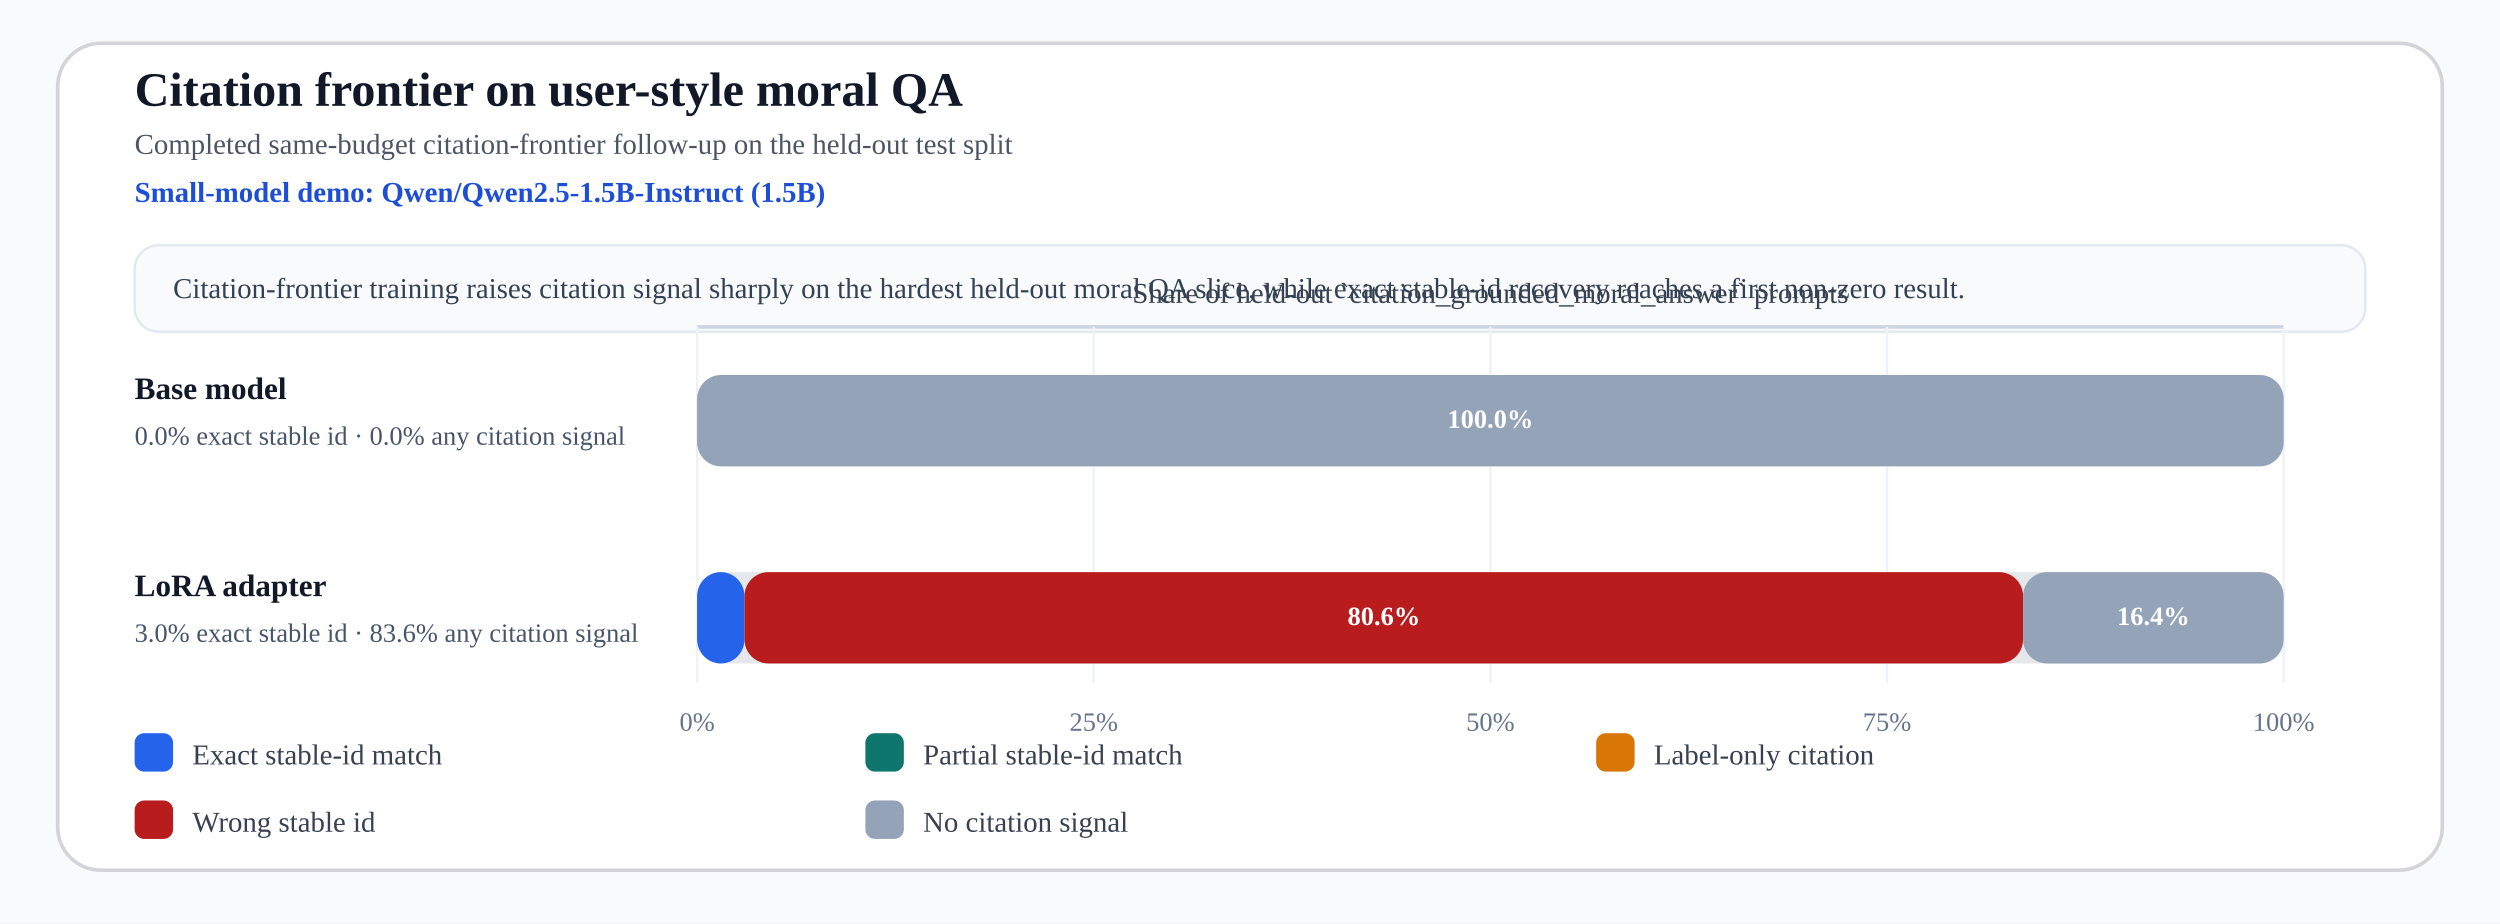
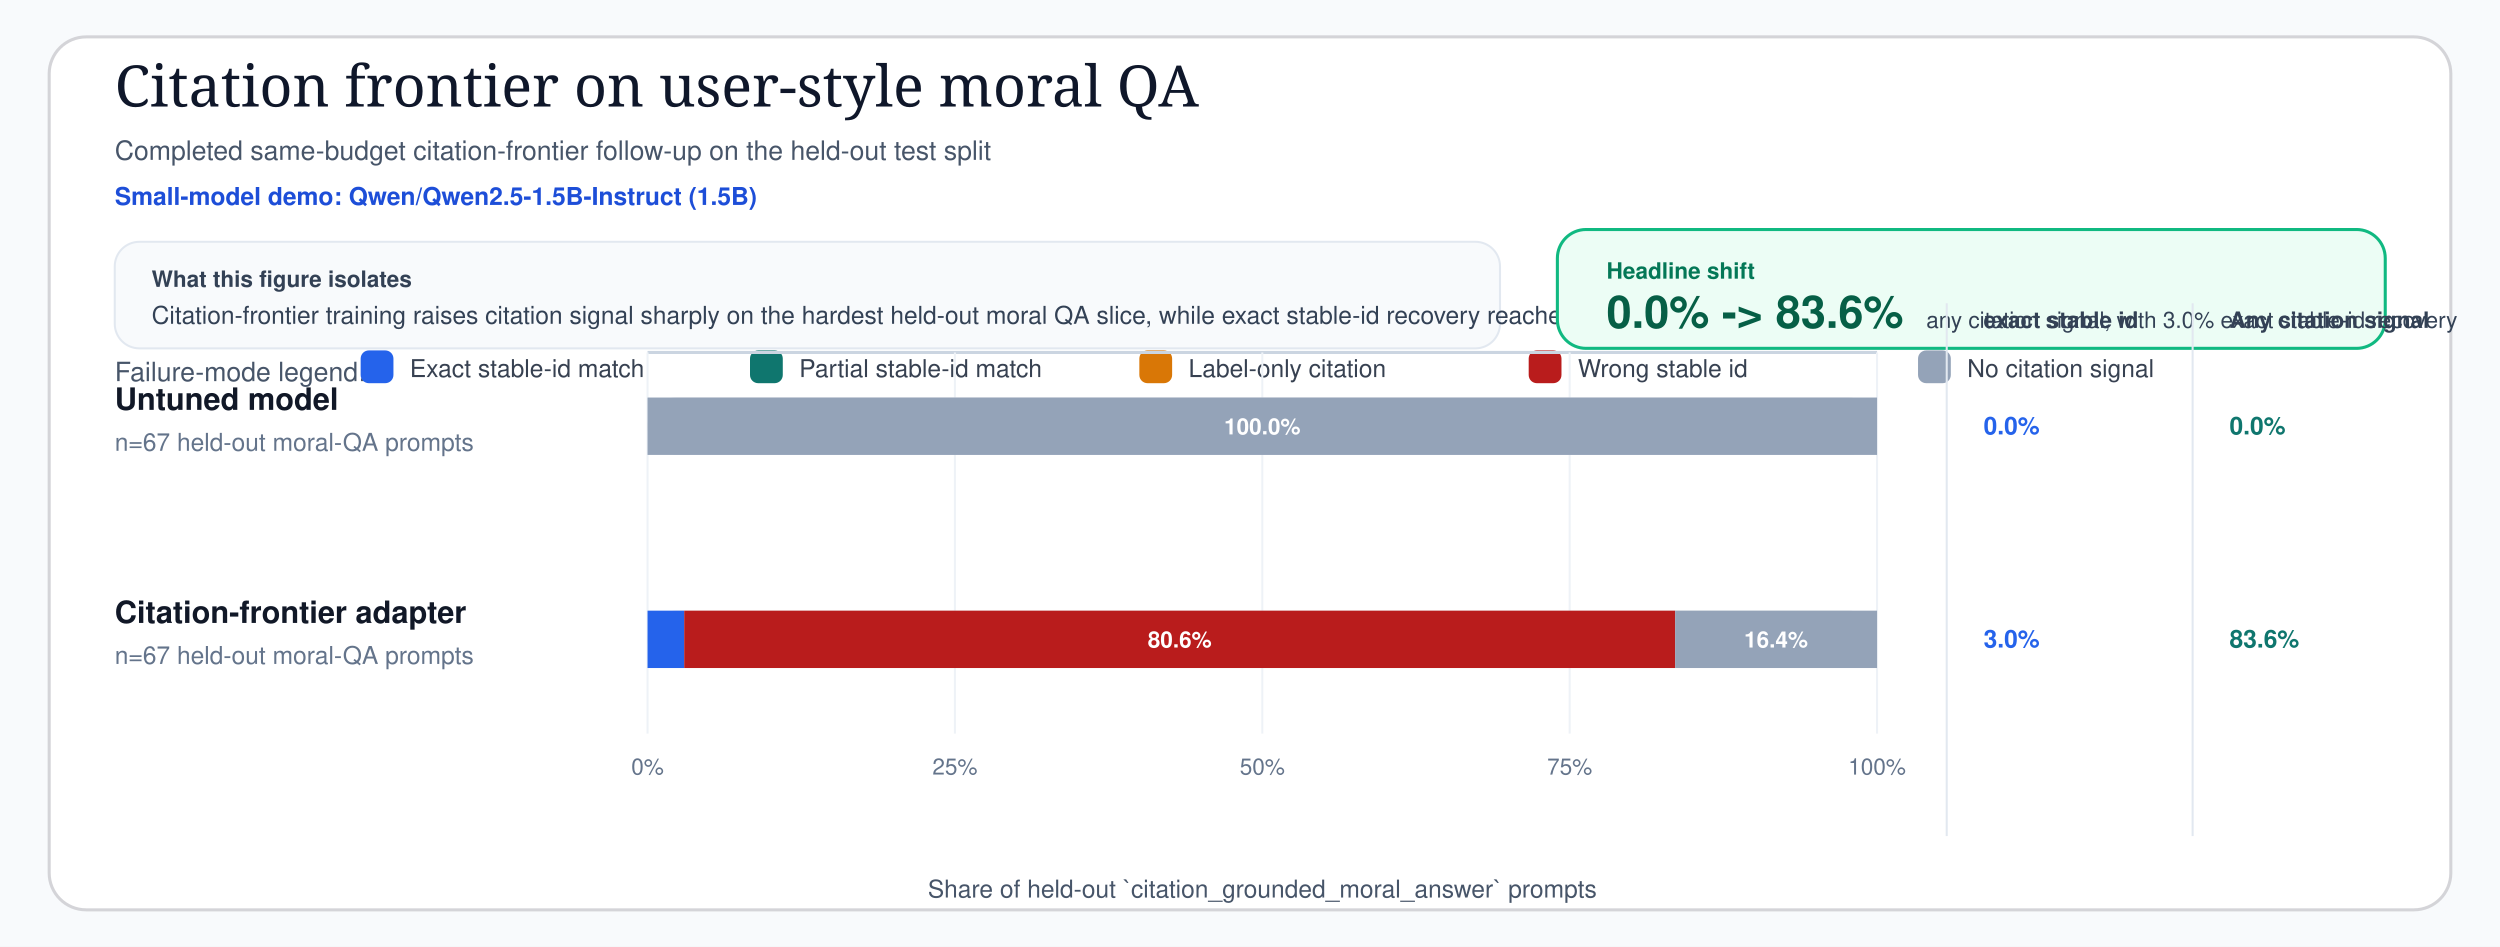
- <svg xmlns="http://www.w3.org/2000/svg" width="1040" height="384" viewBox="0 0 1040 384" role="img" aria-label="Citation frontier failure-mode breakdown for base and adapter">
-   <rect x="0" y="0" width="1040" height="384" fill="#f8fafc" />
-   <rect x="24.0" y="18.0" width="992.0" height="344.0" fill="white" stroke="#d4d4d8" stroke-width="1.5" rx="18" />
-   <text x="56" y="44" font-size="20" font-weight="700" fill="#111827">Citation frontier on user-style moral QA</text>
-   <text x="56" y="64" font-size="12" fill="#4b5563">Completed same-budget citation-frontier follow-up on the held-out test split</text>
-   <text x="56" y="84" font-size="12" font-weight="600" fill="#1d4ed8">Small-model demo: Qwen/Qwen2.5-1.5B-Instruct (1.5B)</text>
-   <rect x="56" y="102" width="928" height="36" fill="#f8fafc" stroke="#e2e8f0" stroke-width="1" rx="10" />
-   <text x="72" y="124" font-size="12" fill="#334155">Citation-frontier training raises citation signal sharply on the hardest held-out moral QA slice, while exact stable-id recovery reaches a first non-zero result.</text>
-   <line x1="290.0" y1="136.0" x2="950.0" y2="136.0" stroke="#cbd5e1" stroke-width="1.5" />
-   <text x="620.0" y="126.0" font-size="12" text-anchor="middle" fill="#374151">Share of held-out `citation_grounded_moral_answer` prompts</text>
-   <line x1="290.0" y1="136.0" x2="290.0" y2="284.0" stroke="#eef2f7" stroke-width="1" />
-   <text x="290.0" y="304.0" font-size="11" text-anchor="middle" fill="#64748b">0%</text>
-   <line x1="455.0" y1="136.0" x2="455.0" y2="284.0" stroke="#eef2f7" stroke-width="1" />
-   <text x="455.0" y="304.0" font-size="11" text-anchor="middle" fill="#64748b">25%</text>
-   <line x1="620.0" y1="136.0" x2="620.0" y2="284.0" stroke="#eef2f7" stroke-width="1" />
-   <text x="620.0" y="304.0" font-size="11" text-anchor="middle" fill="#64748b">50%</text>
-   <line x1="785.0" y1="136.0" x2="785.0" y2="284.0" stroke="#eef2f7" stroke-width="1" />
-   <text x="785.0" y="304.0" font-size="11" text-anchor="middle" fill="#64748b">75%</text>
-   <line x1="950.0" y1="136.0" x2="950.0" y2="284.0" stroke="#eef2f7" stroke-width="1" />
-   <text x="950.0" y="304.0" font-size="11" text-anchor="middle" fill="#64748b">100%</text>
-   <text x="56" y="166.0" font-size="13" font-weight="700" fill="#111827">Base model</text>
-   <text x="56" y="185.0" font-size="11" fill="#475569">0.0% exact stable id · 0.0% any citation signal</text>
-   <rect x="290.0" y="156.0" width="660.0" height="38.0" fill="#e5e7eb" rx="10" />
-   <rect x="290.0" y="156.0" width="660.0" height="38.0" fill="#94a3b8" rx="10" />
-   <text x="620.0" y="178.0" font-size="11" text-anchor="middle" fill="white" font-weight="600">100.0%</text>
-   <text x="56" y="248.0" font-size="13" font-weight="700" fill="#111827">LoRA adapter</text>
-   <text x="56" y="267.0" font-size="11" fill="#475569">3.0% exact stable id · 83.6% any citation signal</text>
-   <rect x="290.0" y="238.0" width="660.0" height="38.0" fill="#e5e7eb" rx="10" />
-   <rect x="290.0" y="238.0" width="19.7" height="38.0" fill="#2563eb" rx="10" />
-   <rect x="309.7" y="238.0" width="531.9" height="38.0" fill="#b91c1c" rx="10" />
-   <text x="575.7" y="260.0" font-size="11" text-anchor="middle" fill="white" font-weight="600">80.6%</text>
-   <rect x="841.6" y="238.0" width="108.4" height="38.0" fill="#94a3b8" rx="10" />
-   <text x="895.8" y="260.0" font-size="11" text-anchor="middle" fill="white" font-weight="600">16.4%</text>
-   <rect x="56.0" y="305.0" width="16" height="16" fill="#2563eb" rx="4" />
-   <text x="80.0" y="318.0" font-size="12" fill="#374151">Exact stable-id match</text>
-   <rect x="360.0" y="305.0" width="16" height="16" fill="#0f766e" rx="4" />
-   <text x="384.0" y="318.0" font-size="12" fill="#374151">Partial stable-id match</text>
-   <rect x="664.0" y="305.0" width="16" height="16" fill="#d97706" rx="4" />
-   <text x="688.0" y="318.0" font-size="12" fill="#374151">Label-only citation</text>
-   <rect x="56.0" y="333.0" width="16" height="16" fill="#b91c1c" rx="4" />
-   <text x="80.0" y="346.0" font-size="12" fill="#374151">Wrong stable id</text>
-   <rect x="360.0" y="333.0" width="16" height="16" fill="#94a3b8" rx="4" />
-   <text x="384.0" y="346.0" font-size="12" fill="#374151">No citation signal</text>
+ <svg xmlns="http://www.w3.org/2000/svg" width="1220" height="462" viewBox="0 0 1220 462" role="img" aria-label="Citation frontier failure-mode breakdown for base and adapter">
+   <rect x="0" y="0" width="1220" height="462" fill="#f8fafc" />
+   <rect x="24.0" y="18.0" width="1172.0" height="426.0" fill="white" stroke="#d4d4d8" stroke-width="1.5" rx="18" />
+   <text x="56" y="52" font-size="28" font-family="Georgia, serif" fill="#0f172a">Citation frontier on user-style moral QA</text>
+   <text x="56" y="78" font-size="13" font-family="Helvetica, Arial, sans-serif" fill="#475569">Completed same-budget citation-frontier follow-up on the held-out test split</text>
+   <text x="56" y="100" font-size="12" font-family="Helvetica, Arial, sans-serif" font-weight="700" fill="#1d4ed8">Small-model demo: Qwen/Qwen2.5-1.5B-Instruct (1.5B)</text>
+   <rect x="56" y="118" width="676" height="52" fill="#f8fafc" stroke="#e2e8f0" stroke-width="1" rx="12" />
+   <text x="74" y="140" font-size="11" font-family="Helvetica, Arial, sans-serif" font-weight="700" fill="#334155">What this figure isolates</text>
+   <text x="74" y="158" font-size="12" font-family="Helvetica, Arial, sans-serif" fill="#334155">Citation-frontier training raises citation signal sharply on the hardest held-out moral QA slice, while exact stable-id recovery reaches a first non-zero result.</text>
+   <rect x="760" y="112" width="404" height="58" rx="14" fill="#ecfdf5" stroke="#10b981" stroke-width="1.5" />
+   <text x="784" y="136" font-size="11" font-family="Helvetica, Arial, sans-serif" font-weight="700" fill="#047857">Headline shift</text>
+   <text x="784" y="160" font-size="22" font-family="Helvetica, Arial, sans-serif" font-weight="700" fill="#065f46">0.0% -&gt; 83.6%</text>
+   <text x="940" y="160" font-size="11" font-family="Helvetica, Arial, sans-serif" fill="#334155">any citation signal, with 3.0% exact stable-id recovery</text>
+   <text x="56" y="186" font-size="13" font-family="Helvetica, Arial, sans-serif" fill="#475569">Failure-mode legend:</text>
+   <rect x="176.0" y="171.0" width="16" height="16" fill="#2563eb" rx="4" />
+   <text x="200.0" y="184.0" font-size="12" font-family="Helvetica, Arial, sans-serif" fill="#374151">Exact stable-id match</text>
+   <rect x="366.0" y="171.0" width="16" height="16" fill="#0f766e" rx="4" />
+   <text x="390.0" y="184.0" font-size="12" font-family="Helvetica, Arial, sans-serif" fill="#374151">Partial stable-id match</text>
+   <rect x="556.0" y="171.0" width="16" height="16" fill="#d97706" rx="4" />
+   <text x="580.0" y="184.0" font-size="12" font-family="Helvetica, Arial, sans-serif" fill="#374151">Label-only citation</text>
+   <rect x="746.0" y="171.0" width="16" height="16" fill="#b91c1c" rx="4" />
+   <text x="770.0" y="184.0" font-size="12" font-family="Helvetica, Arial, sans-serif" fill="#374151">Wrong stable id</text>
+   <rect x="936.0" y="171.0" width="16" height="16" fill="#94a3b8" rx="4" />
+   <text x="960.0" y="184.0" font-size="12" font-family="Helvetica, Arial, sans-serif" fill="#374151">No citation signal</text>
+   <text x="968.0" y="160.0" font-size="11" font-family="Helvetica, Arial, sans-serif" font-weight="700" fill="#334155">exact stable id</text>
+   <text x="1088.0" y="160.0" font-size="11" font-family="Helvetica, Arial, sans-serif" font-weight="700" fill="#334155">Any citation signal</text>
+   <line x1="950.0" y1="148.0" x2="950.0" y2="408.0" stroke="#e2e8f0" stroke-width="1" />
+   <line x1="1070.0" y1="148.0" x2="1070.0" y2="408.0" stroke="#e2e8f0" stroke-width="1" />
+   <line x1="316.0" y1="172.0" x2="916.0" y2="172.0" stroke="#cbd5e1" stroke-width="1.5" />
+   <line x1="316.0" y1="172.0" x2="316.0" y2="358.0" stroke="#eef2f7" stroke-width="1" />
+   <text x="316.0" y="378.0" font-size="11" font-family="Helvetica, Arial, sans-serif" text-anchor="middle" fill="#64748b">0%</text>
+   <line x1="466.0" y1="172.0" x2="466.0" y2="358.0" stroke="#eef2f7" stroke-width="1" />
+   <text x="466.0" y="378.0" font-size="11" font-family="Helvetica, Arial, sans-serif" text-anchor="middle" fill="#64748b">25%</text>
+   <line x1="616.0" y1="172.0" x2="616.0" y2="358.0" stroke="#eef2f7" stroke-width="1" />
+   <text x="616.0" y="378.0" font-size="11" font-family="Helvetica, Arial, sans-serif" text-anchor="middle" fill="#64748b">50%</text>
+   <line x1="766.0" y1="172.0" x2="766.0" y2="358.0" stroke="#eef2f7" stroke-width="1" />
+   <text x="766.0" y="378.0" font-size="11" font-family="Helvetica, Arial, sans-serif" text-anchor="middle" fill="#64748b">75%</text>
+   <line x1="916.0" y1="172.0" x2="916.0" y2="358.0" stroke="#eef2f7" stroke-width="1" />
+   <text x="916.0" y="378.0" font-size="11" font-family="Helvetica, Arial, sans-serif" text-anchor="middle" fill="#64748b">100%</text>
+   <text x="56" y="200.0" font-size="15" font-family="Helvetica, Arial, sans-serif" font-weight="700" fill="#111827">Untuned model</text>
+   <text x="56" y="220.0" font-size="12" font-family="Helvetica, Arial, sans-serif" fill="#64748b">n=67 held-out moral-QA prompts</text>
+   <rect x="316.0" y="194.0" width="600.0" height="28.0" fill="#e5e7eb" rx="14" />
+   <rect x="316.0" y="194.0" width="600.0" height="28.0" fill="#94a3b8" rx="0" />
+   <text x="616.0" y="212.0" font-size="11" font-family="Helvetica, Arial, sans-serif" text-anchor="middle" fill="white" font-weight="700">100.0%</text>
+   <text x="968.0" y="212.0" font-size="12" font-family="Helvetica, Arial, sans-serif" font-weight="700" fill="#2563eb">0.0%</text>
+   <text x="1088.0" y="212.0" font-size="12" font-family="Helvetica, Arial, sans-serif" font-weight="700" fill="#0f766e">0.0%</text>
+   <text x="56" y="304.0" font-size="15" font-family="Helvetica, Arial, sans-serif" font-weight="700" fill="#111827">Citation-frontier adapter</text>
+   <text x="56" y="324.0" font-size="12" font-family="Helvetica, Arial, sans-serif" fill="#64748b">n=67 held-out moral-QA prompts</text>
+   <rect x="316.0" y="298.0" width="600.0" height="28.0" fill="#e5e7eb" rx="14" />
+   <rect x="316.0" y="298.0" width="17.9" height="28.0" fill="#2563eb" rx="0" />
+   <rect x="333.9" y="298.0" width="483.6" height="28.0" fill="#b91c1c" rx="0" />
+   <text x="575.7" y="316.0" font-size="11" font-family="Helvetica, Arial, sans-serif" text-anchor="middle" fill="white" font-weight="700">80.6%</text>
+   <rect x="817.5" y="298.0" width="98.5" height="28.0" fill="#94a3b8" rx="0" />
+   <text x="866.7" y="316.0" font-size="11" font-family="Helvetica, Arial, sans-serif" text-anchor="middle" fill="white" font-weight="700">16.4%</text>
+   <text x="968.0" y="316.0" font-size="12" font-family="Helvetica, Arial, sans-serif" font-weight="700" fill="#2563eb">3.0%</text>
+   <text x="1088.0" y="316.0" font-size="12" font-family="Helvetica, Arial, sans-serif" font-weight="700" fill="#0f766e">83.6%</text>
+   <text x="616.0" y="438.0" font-size="12" font-family="Helvetica, Arial, sans-serif" text-anchor="middle" fill="#475569">Share of held-out `citation_grounded_moral_answer` prompts</text>
</svg>
